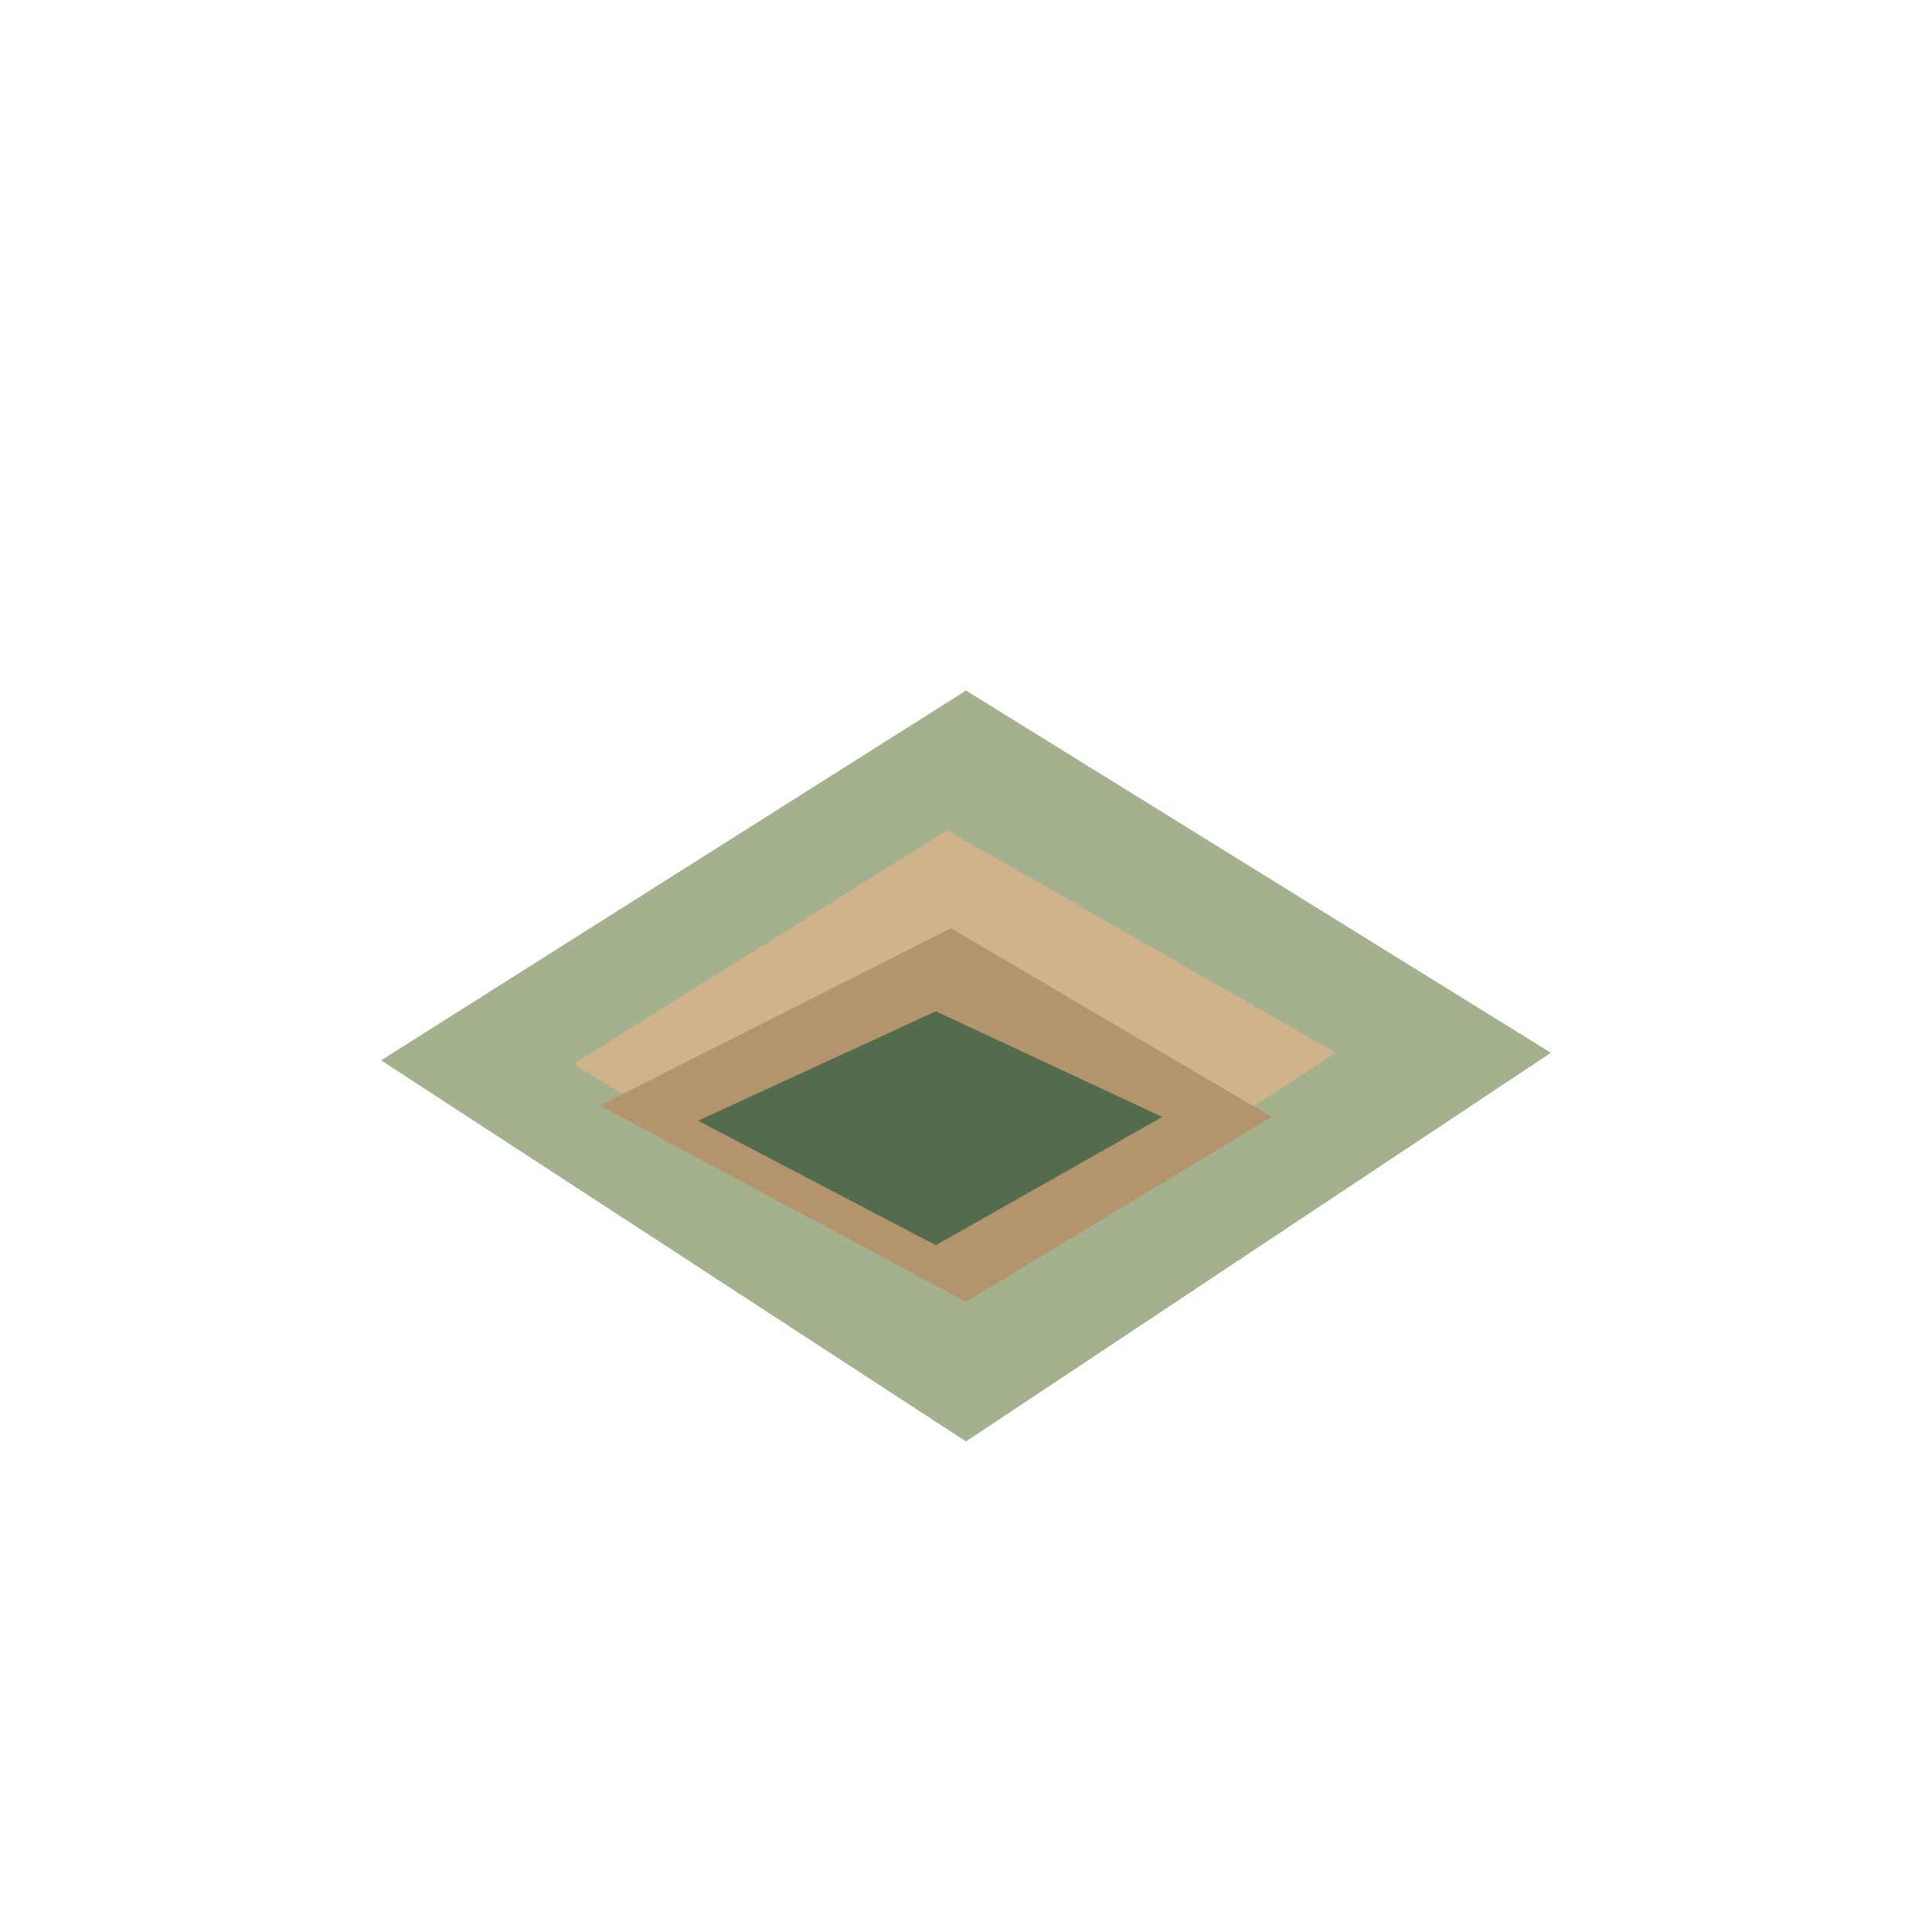
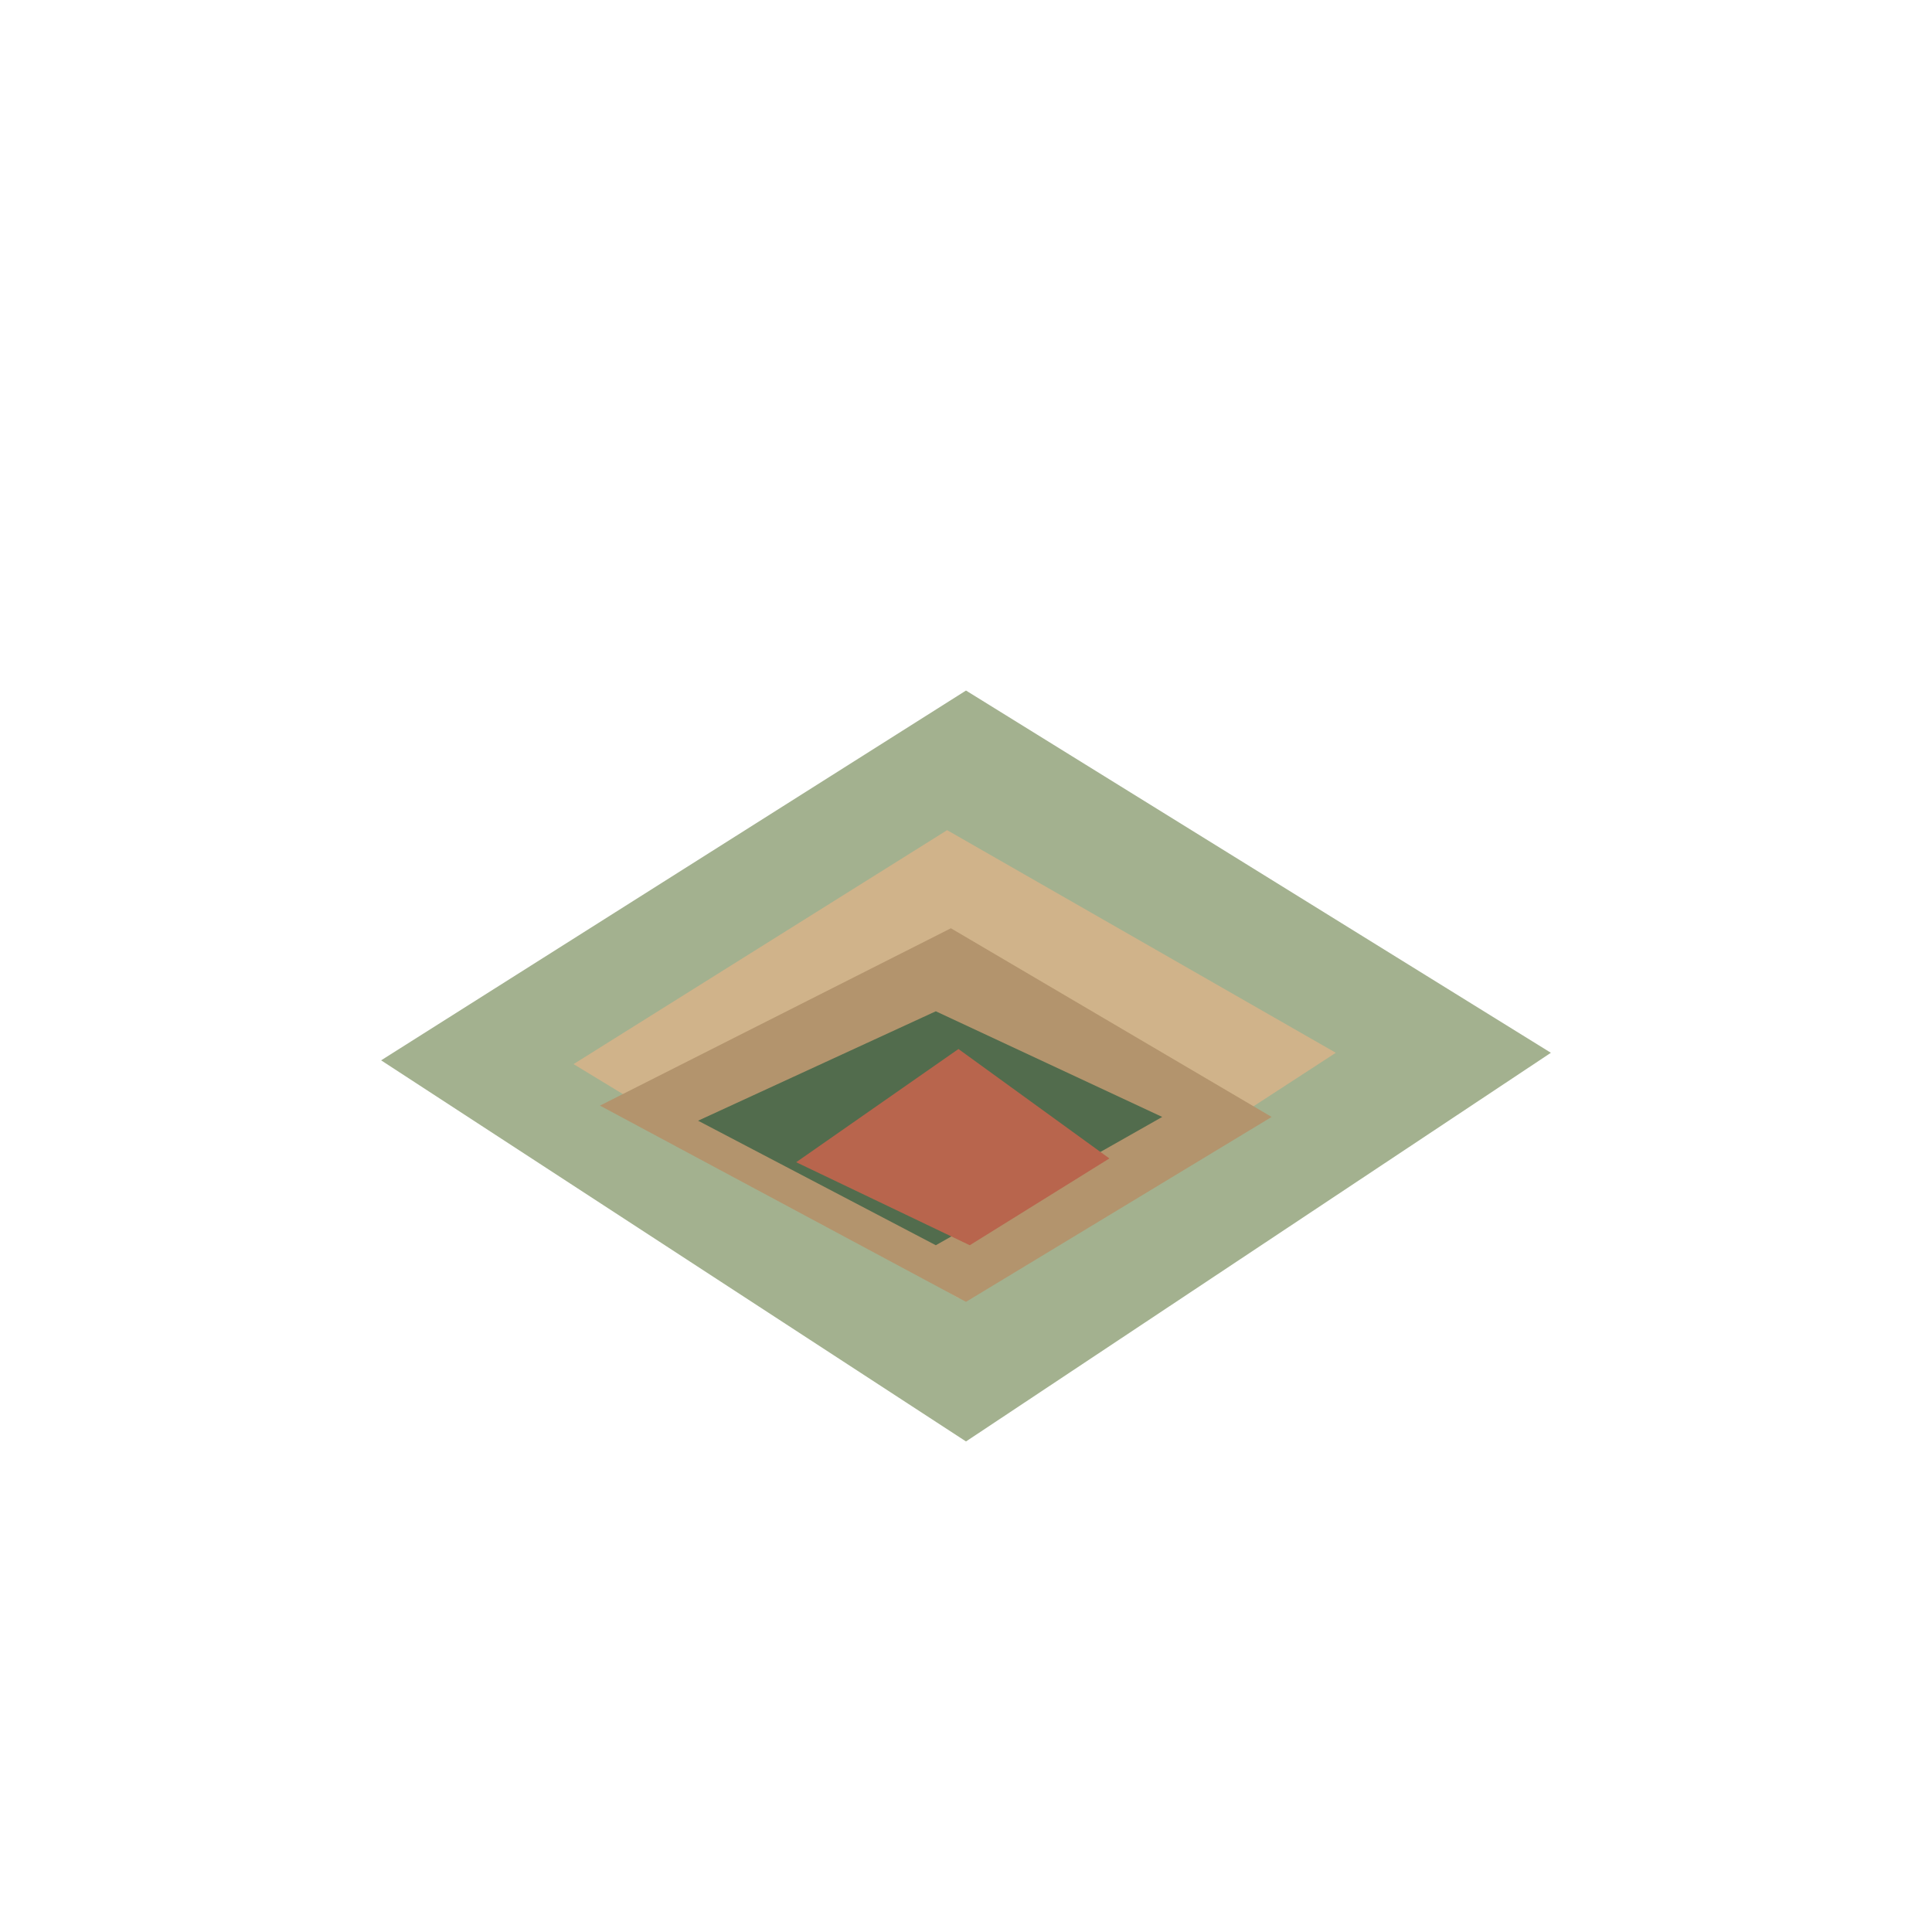
<svg xmlns="http://www.w3.org/2000/svg" viewBox="0 0 512 512" width="512" height="512" data-style="DL-ISO30-PAPER-WORLD-01" data-object-id="DL-019" data-visual-state="stage-2" data-review="CANDIDATE_NOT_APPROVED">
  <polygon points="256.0,183.0 411.0,279.0 256.0,382.0 101.0,281.0" fill="#A3B18F" stroke="none" stroke-width="0" />
  <polygon points="152.0,282.0 251.0,220.0 354.0,279.0 254.0,344.0" fill="#D0B38A" stroke="none" stroke-width="0" />
  <polygon points="159.0,293.0 252.0,246.0 337.0,296.0 256.0,345.0" fill="#B3946D" stroke="none" stroke-width="0" />
  <polygon points="185.0,297.0 248.0,268.0 308.0,296.0 248.0,330.0" fill="#526C4D" stroke="none" stroke-width="0" />
+   <polygon points="211.0,308.0 254.0,278.0 294.0,307.0 257.0,330.0" fill="#B8654D" stroke="none" stroke-width="0" />
</svg>
